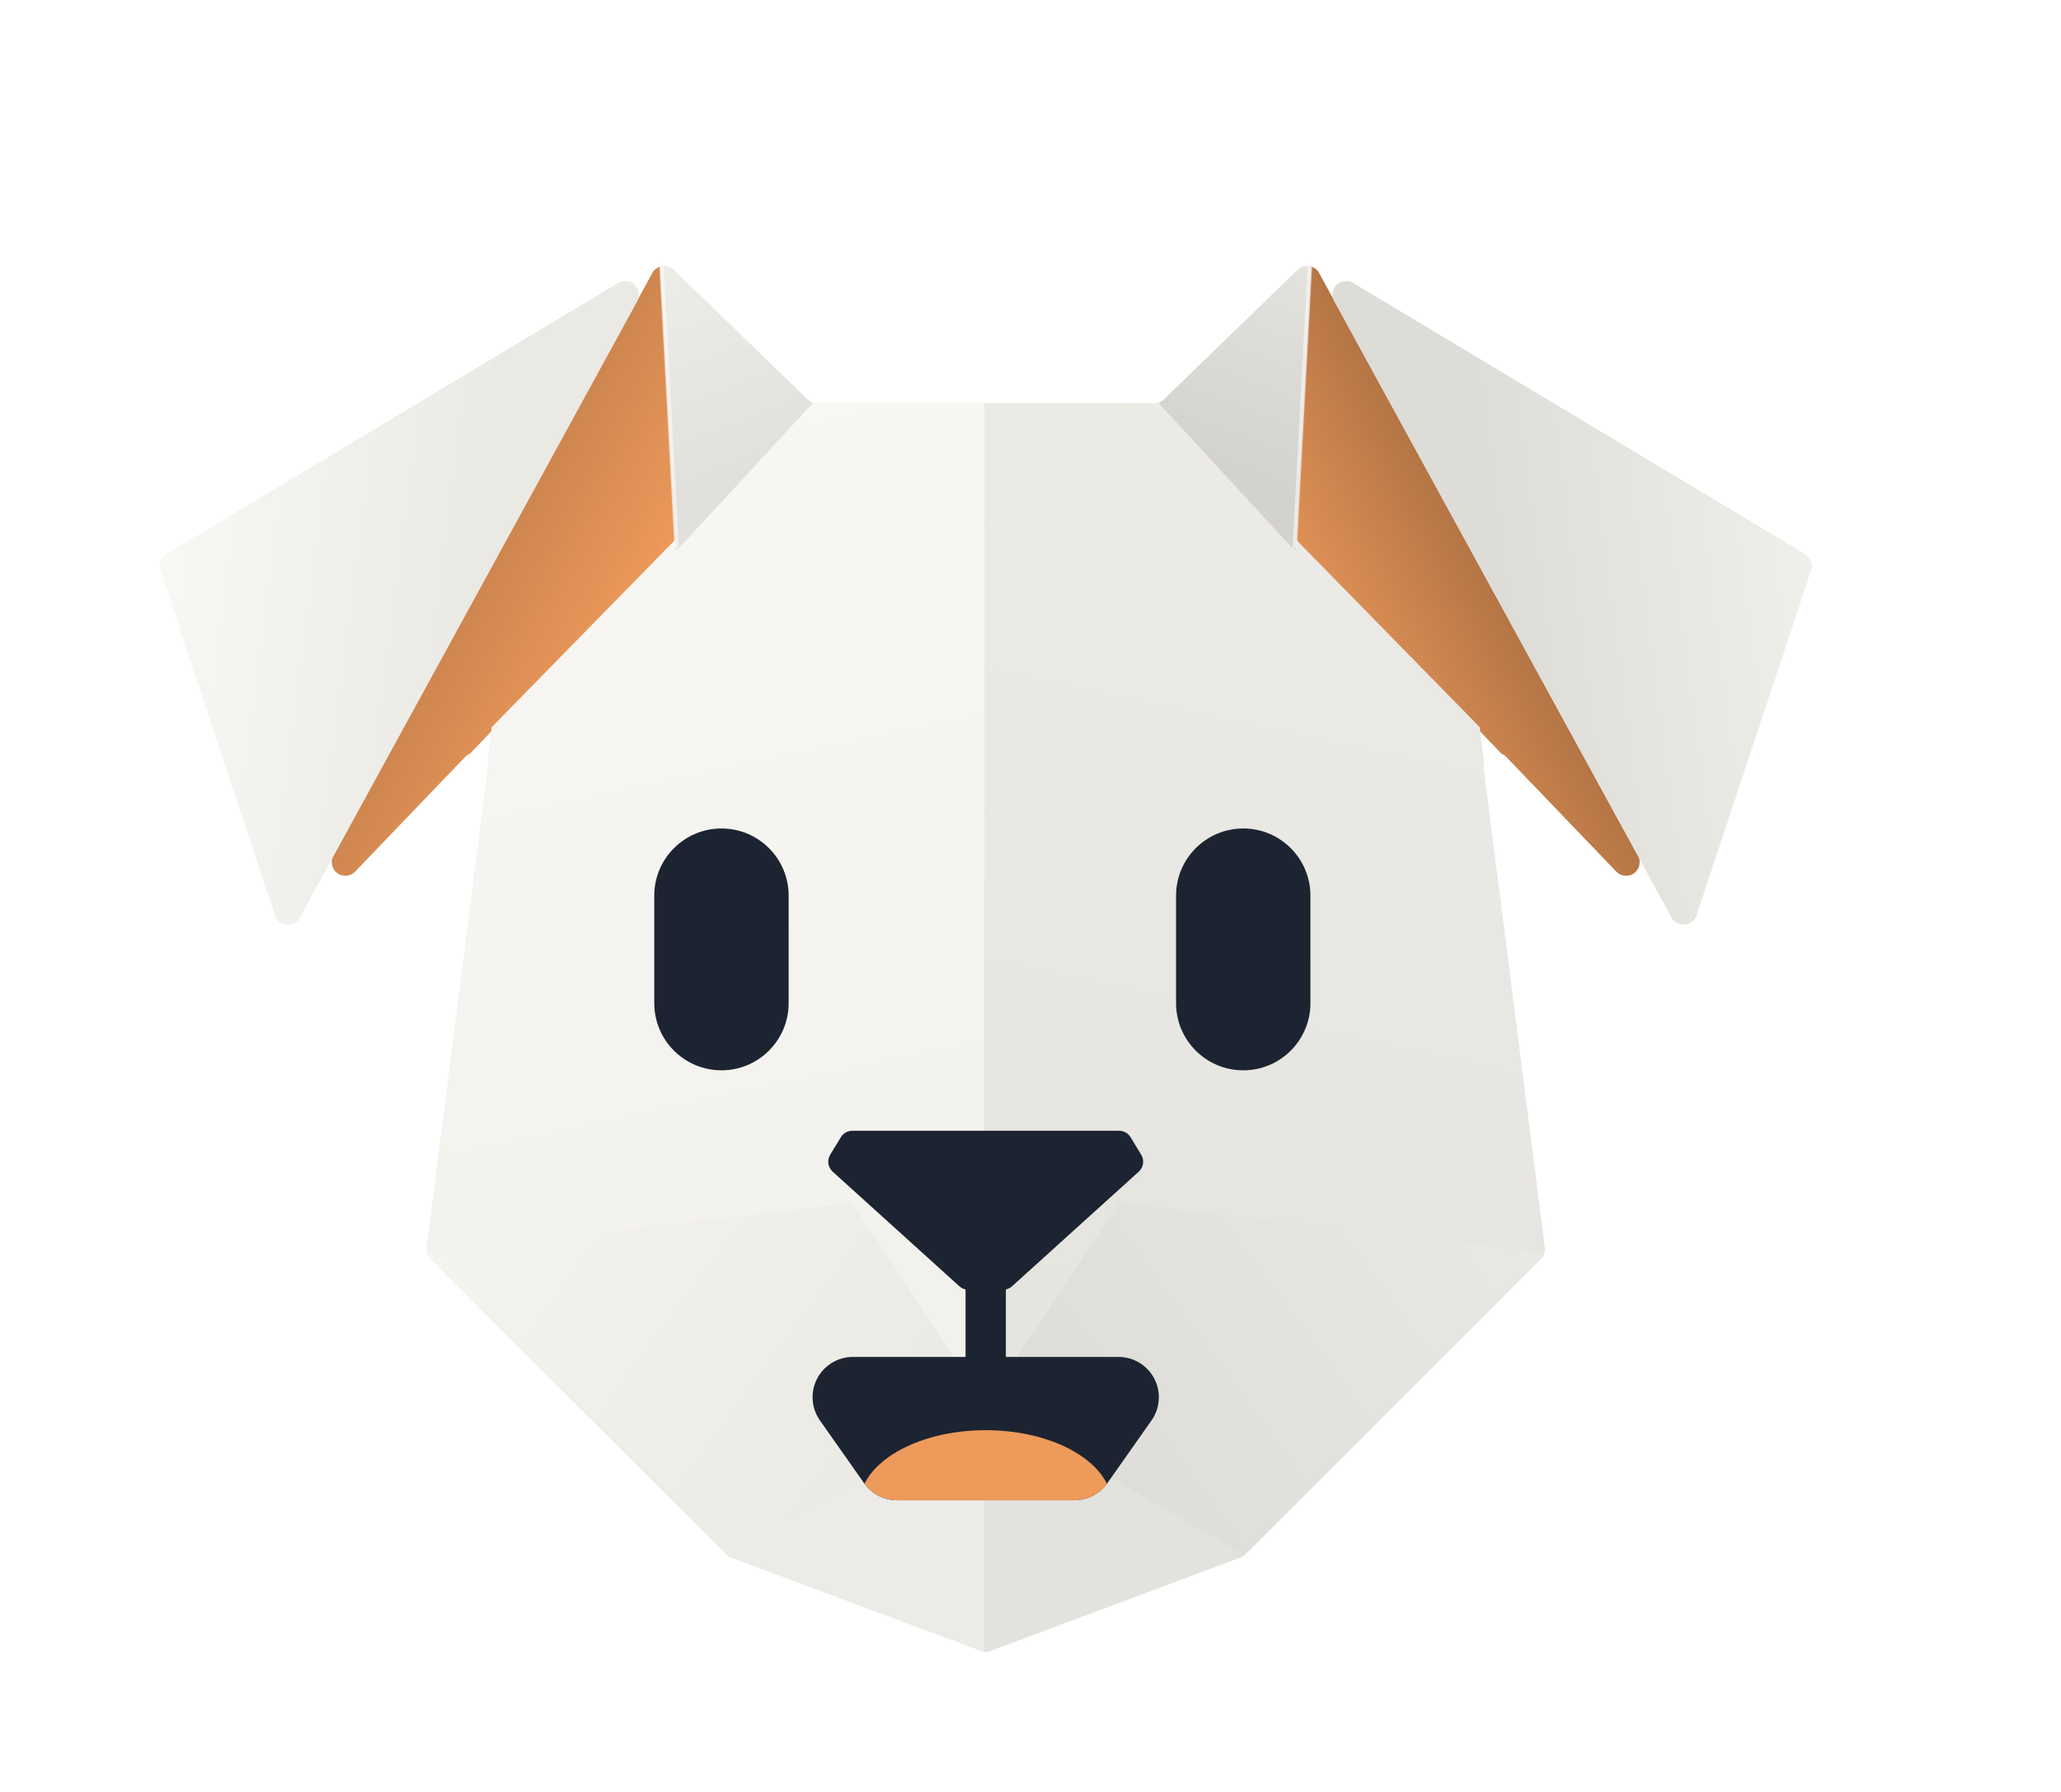
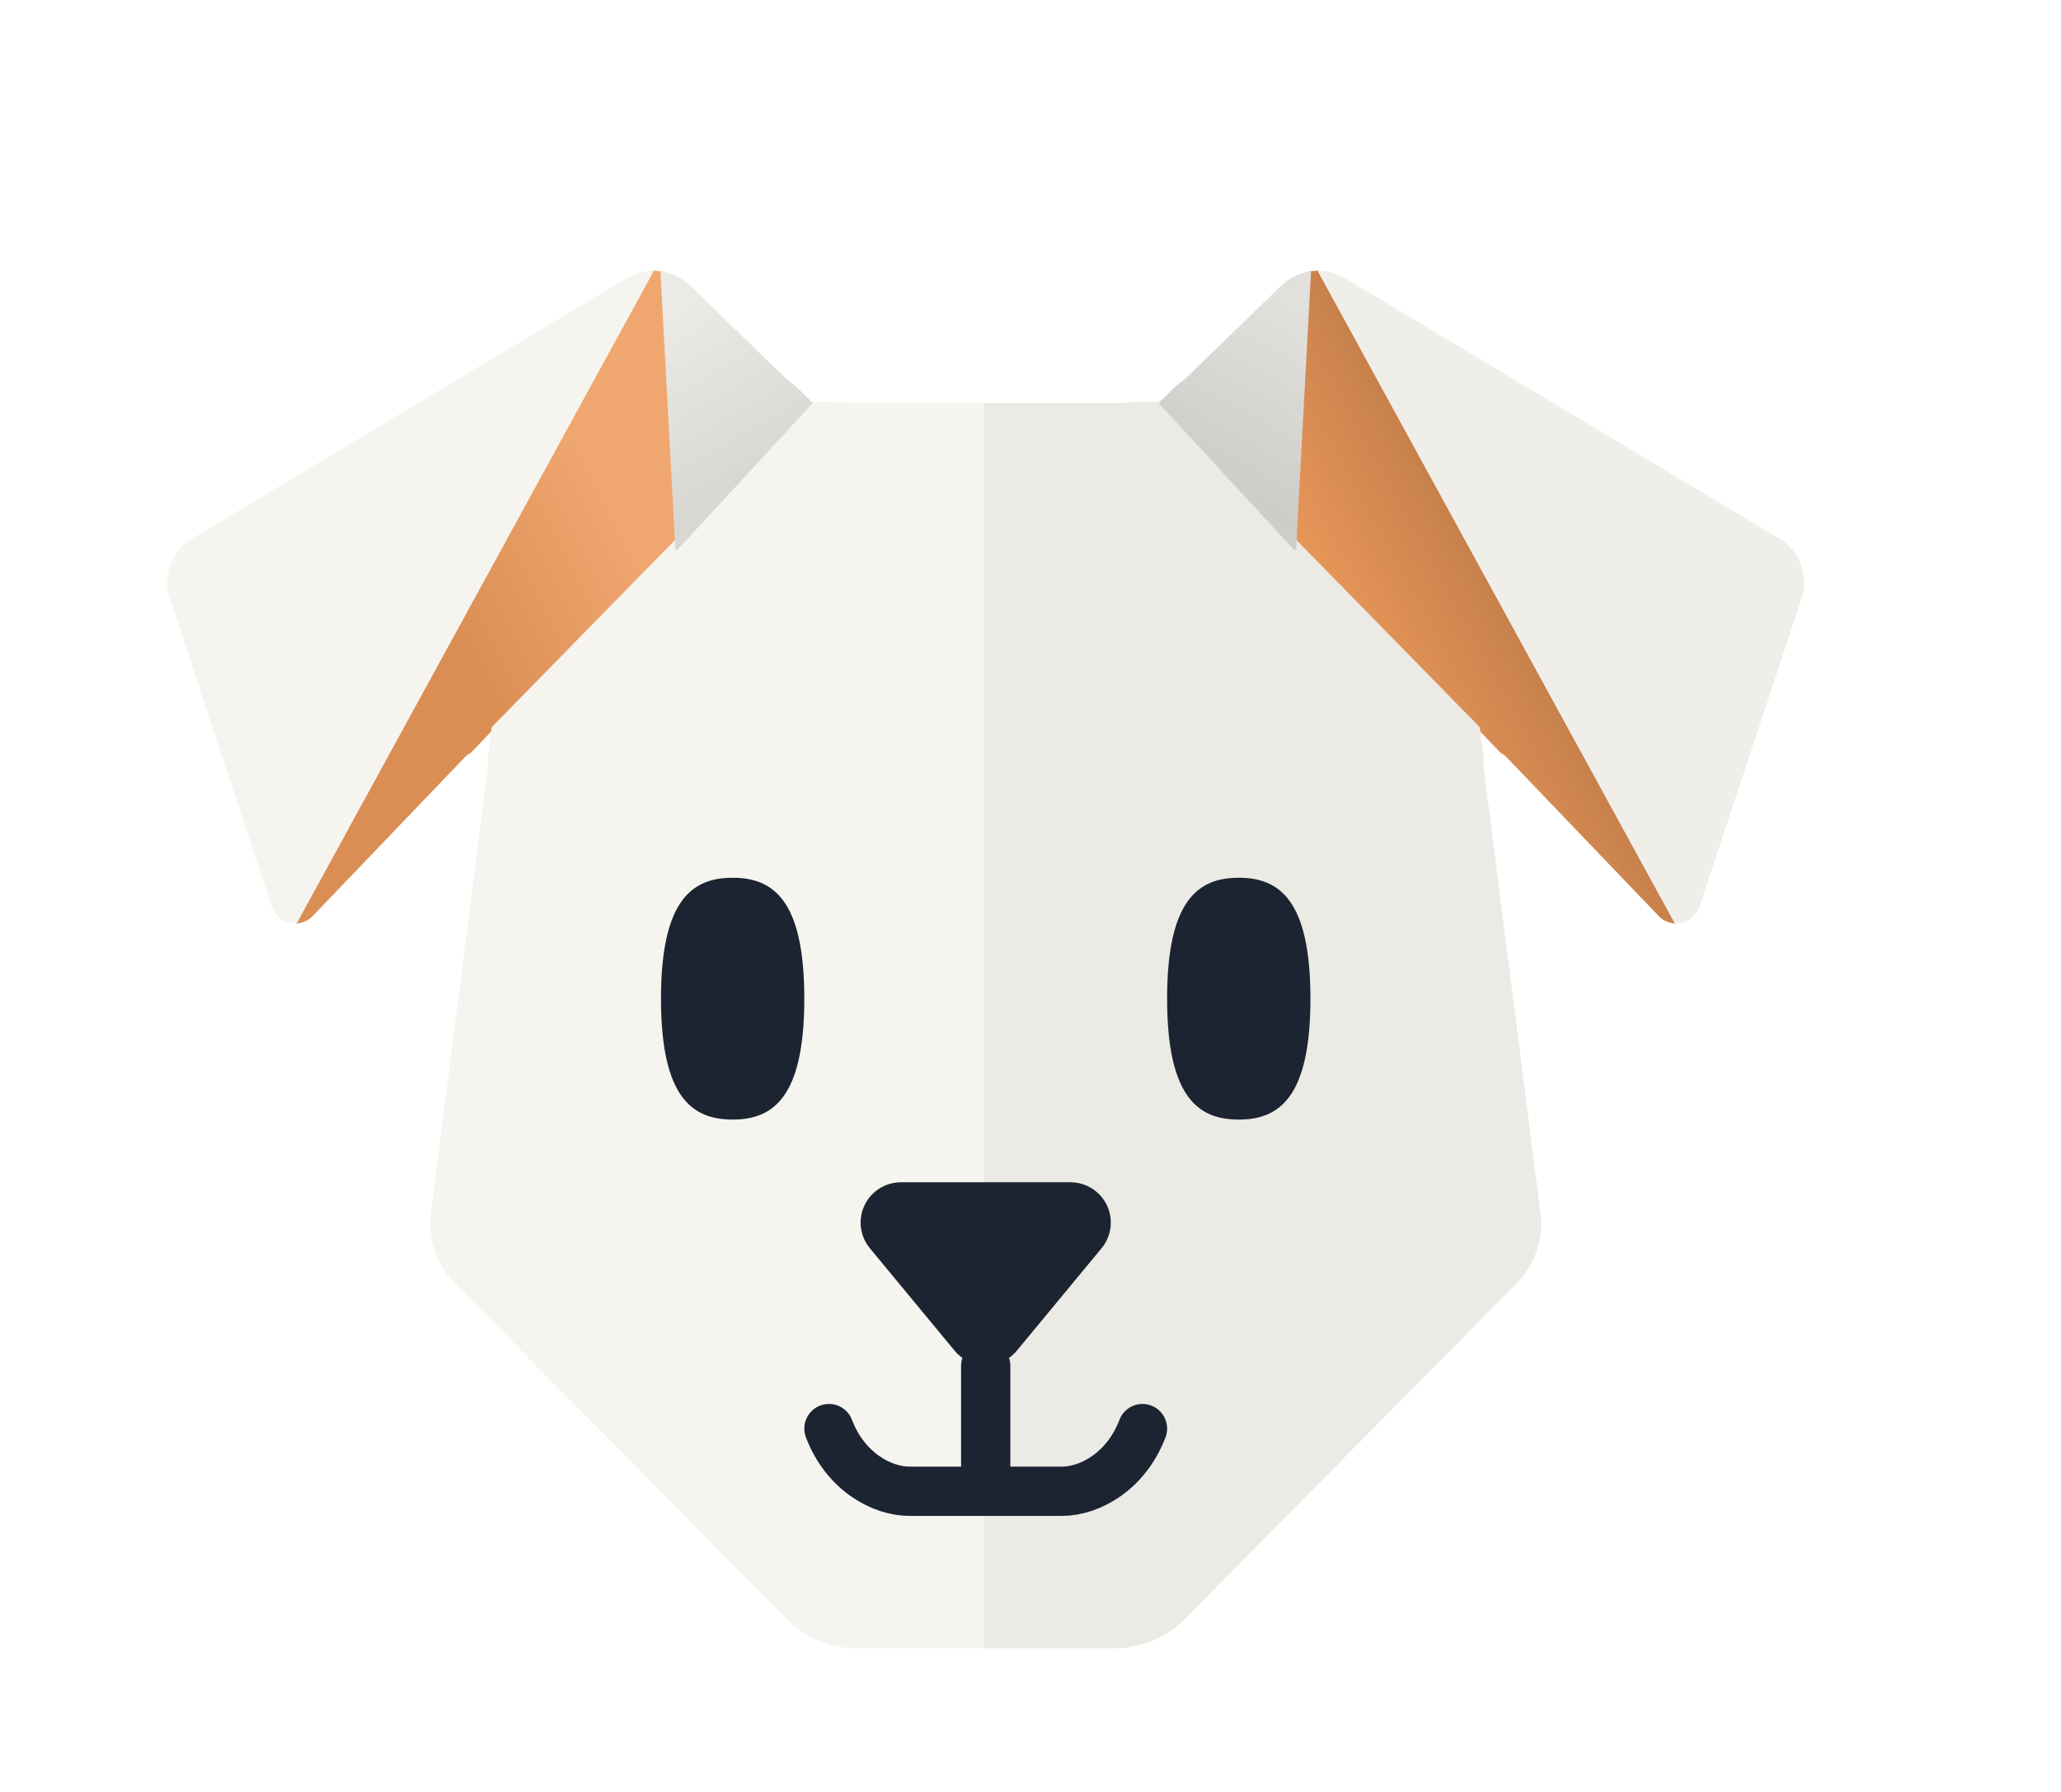
<svg xmlns="http://www.w3.org/2000/svg" class="rufi" viewBox="60 40 920 800" width="589" height="512" role="img" aria-label="Rufi">
  <g class="all">
    <defs>
-       <clipPath id="r0c">
-         <path d="M351.2 161.9A6.0 6.0 0 0 1 360.7 160.5L420.3 218.3A6.0 6.0 0 0 0 424.4 220.0L575.6 220.0A6.0 6.0 0 0 0 579.7 218.3L639.3 160.5A6.0 6.0 0 0 1 648.8 161.9L791.3 422.3A6.0 6.0 0 0 1 781.7 429.3L732.6 378.1A6.0 6.0 0 0 0 722.3 383.0L749.6 597.1A6.0 6.0 0 0 1 747.9 602.1L615.9 734.1A6.0 6.0 0 0 1 613.8 735.5L502.1 777.2A6.0 6.0 0 0 1 497.9 777.2L386.2 735.5A6.0 6.0 0 0 1 384.1 734.1L252.1 602.1A6.0 6.0 0 0 1 250.4 597.1L277.7 383.0A6.0 6.0 0 0 0 267.4 378.1L218.3 429.3A6.0 6.0 0 0 1 208.7 422.3Z" />
+       <clipPath id="v0c">
+         <path d="M339.6 164.3A23.4 23.4 0 0 1 367.9 167.5L409.1 207.5A44.4 44.4 0 0 0 440.0 220.0L560.0 220.0A44.4 44.4 0 0 0 590.9 207.5L632.1 167.5A23.4 23.4 0 0 1 660.4 164.3L854.6 280.7A22.5 22.5 0 0 1 864.3 307.1L818.7 444.9A10.8 10.8 0 0 1 800.5 449.0L732.5 378.0A5.9 5.9 0 0 0 722.3 382.9L747.7 582.1A36.9 36.9 0 0 1 737.3 612.8L588.7 763.2A43.1 43.1 0 0 1 558.0 776.0L442.0 776.0A43.1 43.1 0 0 1 411.3 763.2L262.7 612.8A36.9 36.9 0 0 1 252.3 582.1L277.7 382.9A5.9 5.9 0 0 0 267.5 378.0L199.5 449.0A10.8 10.8 0 0 1 181.3 444.9L135.7 307.1A22.5 22.5 0 0 1 145.4 280.7Z" />
      </clipPath>
-       <clipPath id="r0l">
-         <path d="M344.4 174.4A6.0 6.0 0 0 0 336.0 166.4L134.1 287.5A6.0 6.0 0 0 0 131.5 294.6L182.7 448.9A6.0 6.0 0 0 0 193.6 449.9Z" />
+       <clipPath id="v0l">
+         <path d="M355 155L130 290L187 462Z" />
      </clipPath>
-       <clipPath id="r0r">
-         <path d="M655.6 174.4A6.0 6.0 0 0 1 664.0 166.4L865.9 287.5A6.0 6.0 0 0 1 868.5 294.6L817.3 448.9A6.0 6.0 0 0 1 806.4 449.9Z" />
+       <clipPath id="v0r">
+         <path d="M645 155L870 290L813 462Z" />
      </clipPath>
-       <linearGradient id="r0fl" gradientUnits="userSpaceOnUse" x1="130" y1="290" x2="271" y2="308">
-         <stop offset="0" stop-color="#faf8f5" />
-         <stop offset="1" stop-color="#ebe9e4" />
+       <linearGradient id="v0kl" gradientUnits="userSpaceOnUse" x1="250" y1="300" x2="330" y2="260">
+         <stop offset="0" stop-color="#db8e54" />
+         <stop offset="1" stop-color="#f0a66f" />
      </linearGradient>
-       <linearGradient id="r0fr" gradientUnits="userSpaceOnUse" x1="870" y1="290" x2="729" y2="308">
-         <stop offset="0" stop-color="#f1efea" />
-         <stop offset="1" stop-color="#dddcd7" />
+       <linearGradient id="v0kr" gradientUnits="userSpaceOnUse" x1="729" y1="308" x2="669" y2="341">
+         <stop offset="0" stop-color="#c8814c" />
+         <stop offset="1" stop-color="#e99759" />
      </linearGradient>
-       <linearGradient id="r0kl" gradientUnits="userSpaceOnUse" x1="271" y1="308" x2="331" y2="341">
-         <stop offset="0" stop-color="#cf864f" />
-         <stop offset="1" stop-color="#EE9A5B" />
+       <linearGradient id="v0bl" gradientUnits="userSpaceOnUse" x1="360" y1="180" x2="400" y2="250">
+         <stop offset="0" stop-color="#eceae5" />
+         <stop offset="1" stop-color="#d8d7d2" />
      </linearGradient>
-       <linearGradient id="r0kr" gradientUnits="userSpaceOnUse" x1="729" y1="308" x2="669" y2="341">
-         <stop offset="0" stop-color="#b57545" />
-         <stop offset="1" stop-color="#e09156" />
-       </linearGradient>
-       <linearGradient id="r0bl" gradientUnits="userSpaceOnUse" x1="355" y1="155" x2="392" y2="250">
-         <stop offset="0" stop-color="#efede8" />
-         <stop offset="1" stop-color="#e2e0dc" />
-       </linearGradient>
-       <linearGradient id="r0br" gradientUnits="userSpaceOnUse" x1="645" y1="155" x2="608" y2="250">
-         <stop offset="0" stop-color="#e5e3de" />
-         <stop offset="1" stop-color="#d4d2ce" />
-       </linearGradient>
-       <linearGradient id="r0hl" gradientUnits="userSpaceOnUse" x1="300" y1="220" x2="420" y2="778">
-         <stop offset="0" stop-color="#f9f7f4" />
-         <stop offset="1" stop-color="#f1efea" />
-       </linearGradient>
-       <linearGradient id="r0hr" gradientUnits="userSpaceOnUse" x1="700" y1="220" x2="580" y2="778">
-         <stop offset="0" stop-color="#edebe7" />
-         <stop offset="1" stop-color="#e4e2dd" />
-       </linearGradient>
-       <linearGradient id="r0ml" gradientUnits="userSpaceOnUse" x1="250" y1="600" x2="440" y2="740">
-         <stop offset="0" stop-color="#f5f3ee" />
-         <stop offset="1" stop-color="#ebe9e4" />
-       </linearGradient>
-       <linearGradient id="r0mr" gradientUnits="userSpaceOnUse" x1="750" y1="600" x2="560" y2="740">
-         <stop offset="0" stop-color="#eae8e3" />
-         <stop offset="1" stop-color="#dddcd7" />
+       <linearGradient id="v0br" gradientUnits="userSpaceOnUse" x1="640" y1="180" x2="600" y2="250">
+         <stop offset="0" stop-color="#e2e0dc" />
+         <stop offset="1" stop-color="#cfcdc9" />
      </linearGradient>
    </defs>
-     <g class="under" opacity="0">
-       <path d="M355 155L130 290L187 462Z" fill="#b57545" stroke="#b57545" stroke-width="1.2" stroke-linejoin="round" />
-       <path d="M645 155L870 290L813 462Z" fill="#a76c40" stroke="#a76c40" stroke-width="1.2" stroke-linejoin="round" />
+     <g class="under" opacity="0" clip-path="url(#v0c)">
+       <path d="M355 155L130 290L187 462Z" fill="#d18850" stroke="#d18850" stroke-width="1.2" stroke-linejoin="round" />
+       <path d="M645 155L870 290L813 462Z" fill="#c37e4b" stroke="#c37e4b" stroke-width="1.2" stroke-linejoin="round" />
    </g>
-     <g clip-path="url(#r0c)">
-       <path d="M355 155L187 462L280 365L362 285Z" fill="url(#r0kl)" stroke="url(#r0kl)" stroke-width="1.2" stroke-linejoin="round" />
-       <path d="M645 155L813 462L720 365L638 285Z" fill="url(#r0kr)" stroke="url(#r0kr)" stroke-width="1.2" stroke-linejoin="round" />
-       <path d="M422 220L500 220L500 778L385 735L250 600L280 365Z" fill="url(#r0hl)" stroke="url(#r0hl)" stroke-width="1.2" stroke-linejoin="round" />
-       <path d="M500 220L578 220L720 365L750 600L615 735L500 778Z" fill="url(#r0hr)" stroke="url(#r0hr)" stroke-width="1.2" stroke-linejoin="round" />
-       <path d="M250 600L440 578L500 668L385 735Z" fill="url(#r0ml)" stroke="url(#r0ml)" stroke-width="1.2" stroke-linejoin="round" />
-       <path d="M750 600L560 578L500 668L615 735Z" fill="url(#r0mr)" stroke="url(#r0mr)" stroke-width="1.2" stroke-linejoin="round" />
-       <path d="M385 735L500 668L500 778Z" fill="#edebe7" stroke="#edebe7" stroke-width="1.2" stroke-linejoin="round" />
-       <path d="M615 735L500 668L500 778Z" fill="#e4e2dd" stroke="#e4e2dd" stroke-width="1.2" stroke-linejoin="round" />
-       <path d="M355 155L422 220L362 285Z" fill="url(#r0bl)" stroke="url(#r0bl)" stroke-width="1.2" stroke-linejoin="round" />
-       <path d="M645 155L578 220L638 285Z" fill="url(#r0br)" stroke="url(#r0br)" stroke-width="1.2" stroke-linejoin="round" />
-       <path d="M355 155L362 285M645 155L638 285" stroke="#fcfcfa" stroke-opacity=".55" stroke-width="2" fill="none" />
+     <g clip-path="url(#v0c)">
+       <path d="M355 155L187 462L280 365L362 285Z" fill="url(#v0kl)" stroke="url(#v0kl)" stroke-width="1.2" stroke-linejoin="round" />
+       <path d="M645 155L813 462L720 365L638 285Z" fill="url(#v0kr)" stroke="url(#v0kr)" stroke-width="1.2" stroke-linejoin="round" />
+       <path d="M422 220L500 220L500 776L424 776L250 600L280 365Z" fill="#f6f4ef" stroke="#f6f4ef" stroke-width="1.2" stroke-linejoin="round" />
+       <path d="M500 220L578 220L720 365L750 600L576 776L500 776Z" fill="#eceae5" stroke="#eceae5" stroke-width="1.2" stroke-linejoin="round" />
+       <path d="M355 155L422 220L362 285Z" fill="url(#v0bl)" stroke="url(#v0bl)" stroke-width="1.2" stroke-linejoin="round" />
+       <path d="M645 155L578 220L638 285Z" fill="url(#v0br)" stroke="url(#v0br)" stroke-width="1.2" stroke-linejoin="round" />
    </g>
    <g class="flapL">
-       <g clip-path="url(#r0l)">
-         <path class="front" d="M355 155L130 290L187 462Z" fill="url(#r0fl)" stroke="url(#r0fl)" stroke-width="1.2" stroke-linejoin="round" />
-         <path class="back" opacity="0" d="M355 155L130 290L187 462Z" fill="url(#r0kl)" stroke="url(#r0kl)" stroke-width="1.2" stroke-linejoin="round" />
+       <g clip-path="url(#v0c)">
+         <g clip-path="url(#v0l)">
+           <path class="front" d="M355 155L130 290L187 462Z" fill="#f6f4ef" stroke="#f6f4ef" stroke-width="1.2" stroke-linejoin="round" />
+           <path class="back" opacity="0" d="M355 155L130 290L187 462Z" fill="url(#v0kl)" stroke="url(#v0kl)" stroke-width="1.2" stroke-linejoin="round" />
+         </g>
      </g>
    </g>
    <g class="flapR">
-       <g clip-path="url(#r0r)">
-         <path class="front" d="M645 155L870 290L813 462Z" fill="url(#r0fr)" stroke="url(#r0fr)" stroke-width="1.2" stroke-linejoin="round" />
-         <path class="back" opacity="0" d="M645 155L870 290L813 462Z" fill="url(#r0kr)" stroke="url(#r0kr)" stroke-width="1.2" stroke-linejoin="round" />
+       <g clip-path="url(#v0c)">
+         <g clip-path="url(#v0r)">
+           <path class="front" d="M645 155L870 290L813 462Z" fill="#f0eee9" stroke="#f0eee9" stroke-width="1.2" stroke-linejoin="round" />
+           <path class="back" opacity="0" d="M645 155L870 290L813 462Z" fill="url(#v0kr)" stroke="url(#v0kr)" stroke-width="1.2" stroke-linejoin="round" />
+         </g>
      </g>
    </g>
    <g class="face">
      <g class="eyes">
-         <rect class="eye" x="352" y="410" width="60" height="108" rx="30" fill="#1B2430" />
-         <rect class="eye" x="585" y="410" width="60" height="108" rx="30" fill="#1B2430" />
+         <g class="eye pill">
+           <path class="eye-shape" data-i="0" d="M355.0 486.0C355.0 441.7 369.1 432.0 387.0 432.0C404.9 432.0 419.0 441.7 419.0 486.0C419.0 530.3 404.9 540.0 387.0 540.0C369.1 540.0 355.0 530.3 355.0 486.0Z" fill="#1B2430" />
+         </g>
+         <g class="eye pill">
+           <path class="eye-shape" data-i="1" d="M581.0 486.0C581.0 441.7 595.1 432.0 613.0 432.0C630.9 432.0 645.0 441.7 645.0 486.0C645.0 530.3 630.9 540.0 613.0 540.0C595.1 540.0 581.0 530.3 581.0 486.0Z" fill="#1B2430" />
+         </g>
      </g>
-       <path d="M435.3 547.9A6.0 6.0 0 0 1 440.4 545.0L559.6 545.0A6.0 6.0 0 0 1 564.7 547.9L569.5 555.8A6.0 6.0 0 0 1 568.3 563.3L511.7 614.5A6.0 6.0 0 0 1 507.7 616.0L492.3 616.0A6.0 6.0 0 0 1 488.3 614.5L431.7 563.3A6.0 6.0 0 0 1 430.5 555.8Z" fill="#1B2430" />
-       <path d="M500 610V646" fill="none" stroke="#1B2430" stroke-width="18" stroke-linecap="round" stroke-linejoin="round" />
-       <path d="M426.0 674.4A18.0 18.0 0 0 1 440.7 646.0L559.3 646.0A18.0 18.0 0 0 1 574.0 674.4L554.3 702.4A18.0 18.0 0 0 1 539.5 710.0L460.5 710.0A18.0 18.0 0 0 1 445.7 702.4Z" fill="#1B2430" />
-       <clipPath id="rm1">
-         <path d="M426.0 674.4A18.0 18.0 0 0 1 440.7 646.0L559.3 646.0A18.0 18.0 0 0 1 574.0 674.4L554.3 702.4A18.0 18.0 0 0 1 539.5 710.0L460.5 710.0A18.0 18.0 0 0 1 445.7 702.4Z" />
-       </clipPath>
-       <ellipse cx="500" cy="712" rx="56.4" ry="33.28" fill="#EE9A5B" clip-path="url(#rm1)" />
+       <g class="feat" data-turn="0.5">
+         <path d="M448.3 597.5A18.0 18.0 0 0 1 462.2 568.0L537.8 568.0A18.0 18.0 0 0 1 551.7 597.5L513.9 643.2A18.0 18.0 0 0 1 486.1 643.2Z" fill="#1B2430" />
+         <path class="mouth" d="M500 650V706.0M430.0 678.0C437.2 697.0 453.4 706.0 466.0 706.0H534.0C546.6 706.0 562.8 697.0 570.0 678.0" fill="none" stroke="#1B2430" stroke-width="22" stroke-linecap="round" stroke-linejoin="round" />
+       </g>
    </g>
+     <g class="signs" data-c="#EE9A5B" />
  </g>
</svg>
